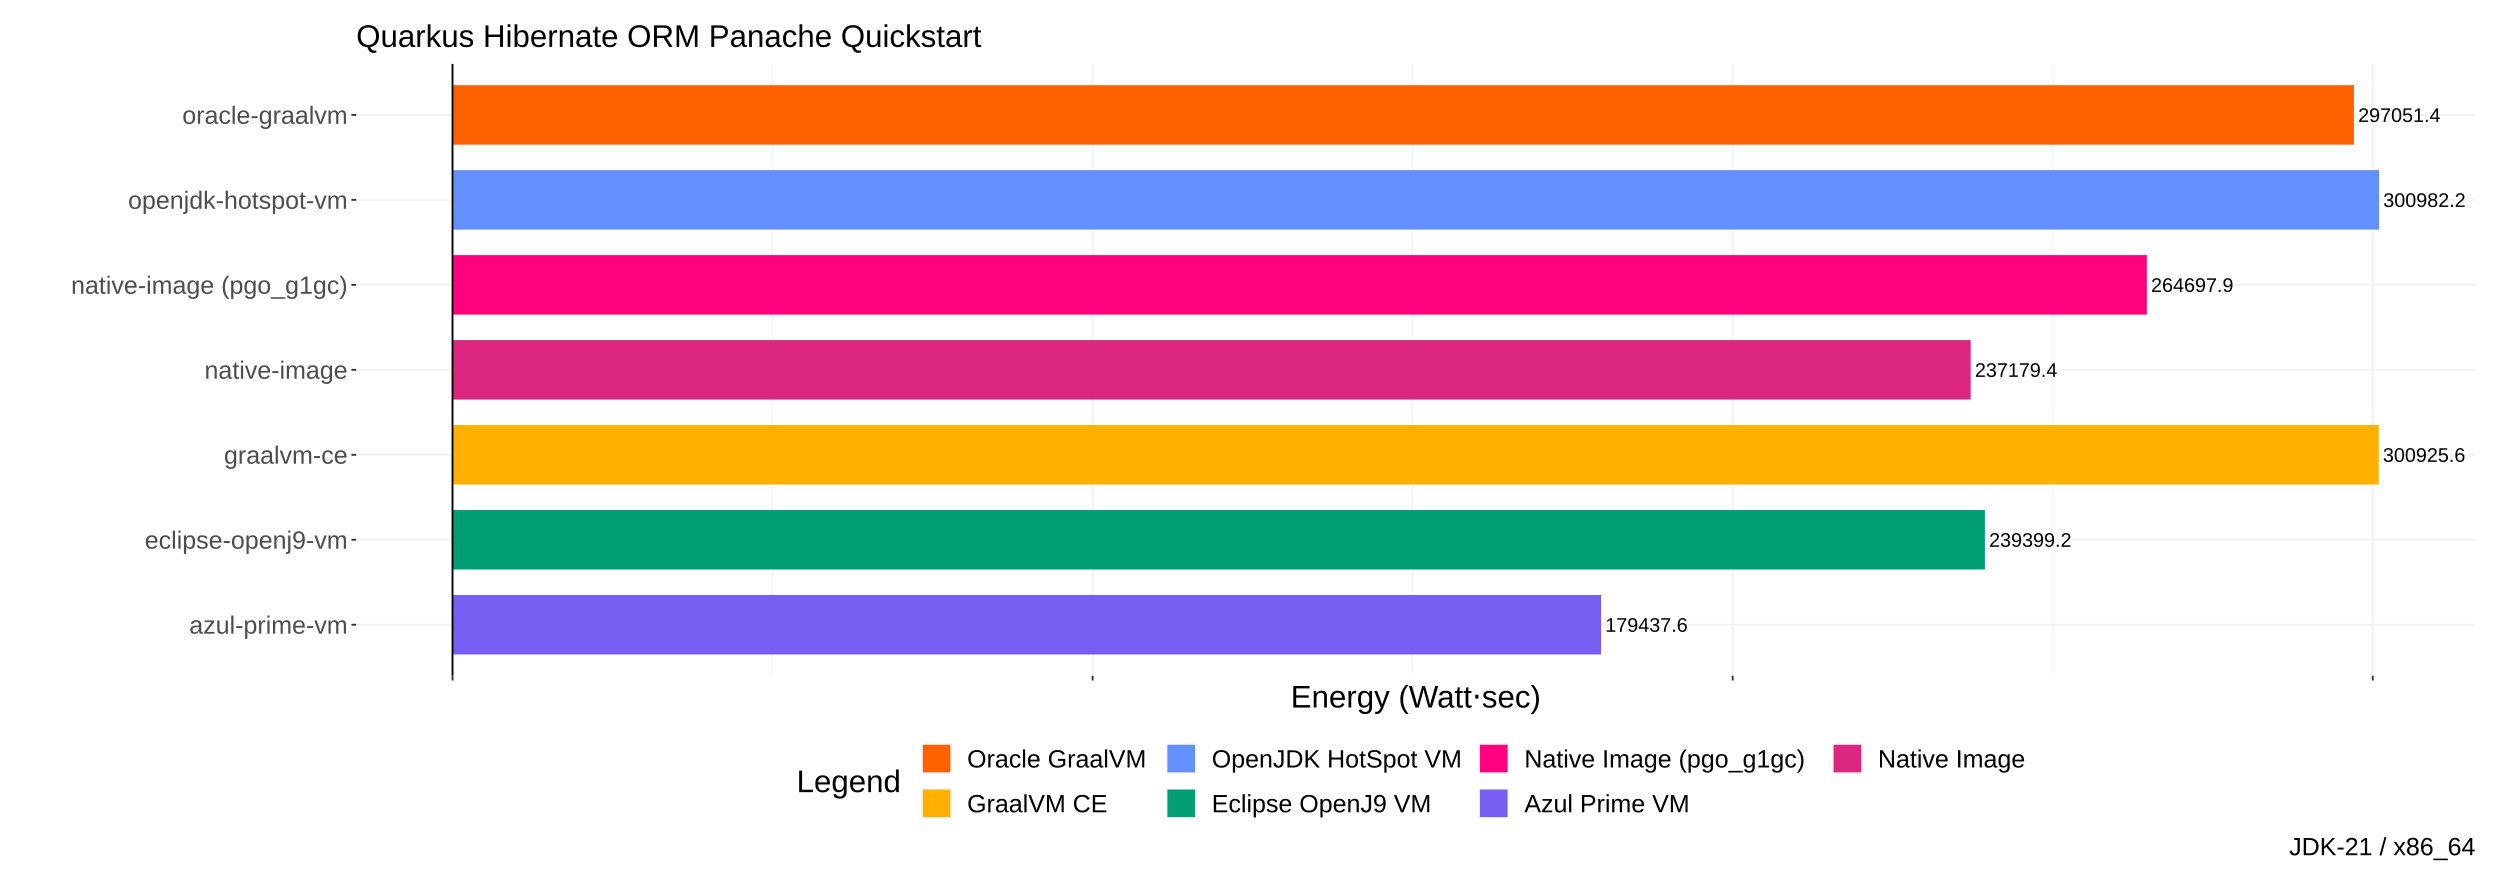
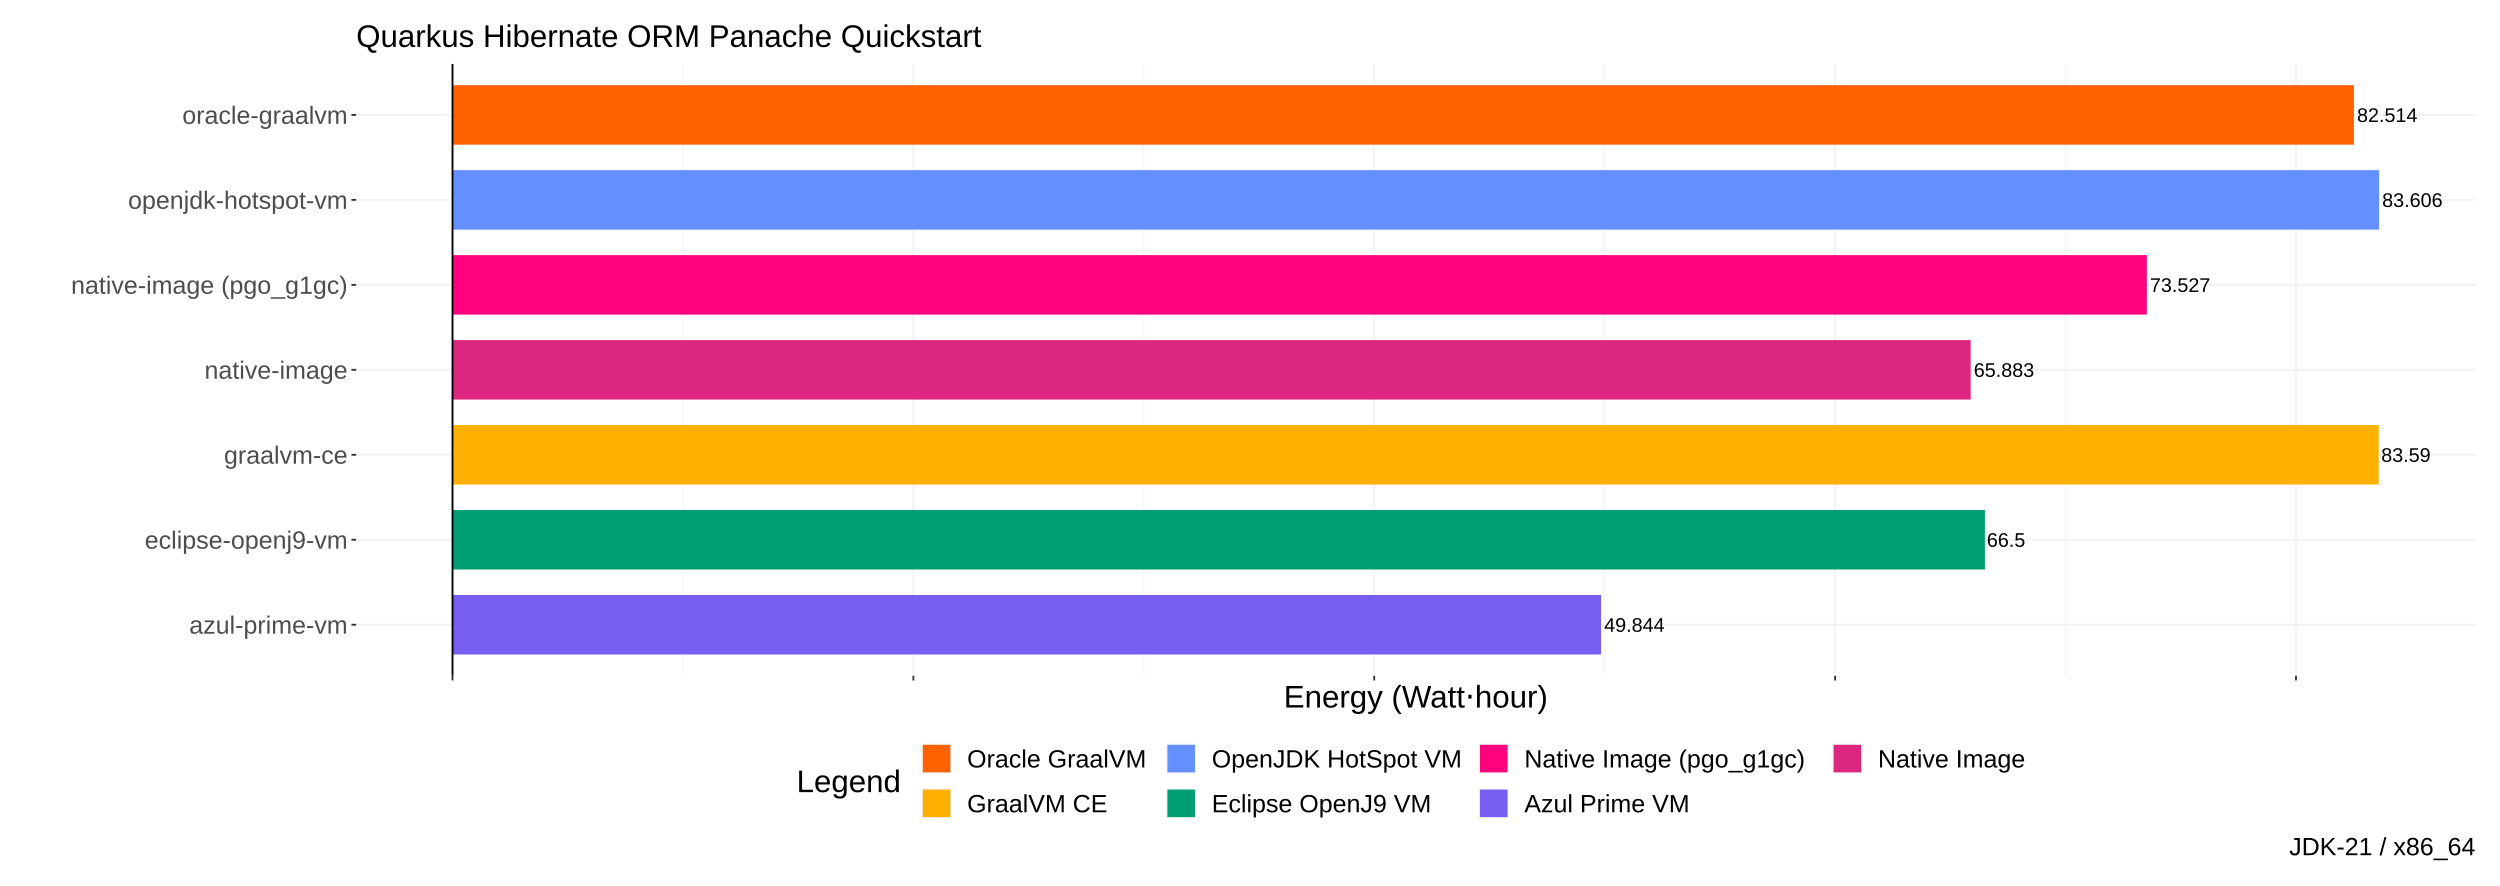
<svg xmlns="http://www.w3.org/2000/svg" class="svglite" width="1440.00pt" height="510.24pt" viewBox="0 0 1440.00 510.24">
  <defs>
    <style type="text/css">
    .svglite line, .svglite polyline, .svglite polygon, .svglite path, .svglite rect, .svglite circle {
      fill: none;
      stroke: #000000;
      stroke-linecap: round;
      stroke-linejoin: round;
      stroke-miterlimit: 10.00;
    }
    .svglite text {
      white-space: pre;
    }
  </style>
  </defs>
  <rect width="100%" height="100%" style="stroke: none; fill: #FFFFFF;" />
  <defs>
    <clipPath id="cpMC4wMHwxNDQwLjAwfDAuMDB8NTEwLjI0">
      <rect x="0.00" y="0.00" width="1440.00" height="510.24" />
    </clipPath>
  </defs>
  <g clip-path="url(#cpMC4wMHwxNDQwLjAwfDAuMDB8NTEwLjI0)">
    <rect x="0.00" y="0.00" width="1440.00" height="510.24" style="stroke-width: 1.07; stroke: #FFFFFF; fill: #FFFFFF;" />
    <rect x="205.16" y="36.82" width="1220.66" height="352.39" style="stroke-width: 1.07; stroke: none;" />
-     <polyline points="444.99,389.21 444.99,36.82 " style="stroke-width: 0.53; stroke: #F2F2F2; stroke-linecap: butt;" />
-     <polyline points="813.68,389.21 813.68,36.82 " style="stroke-width: 0.53; stroke: #F2F2F2; stroke-linecap: butt;" />
-     <polyline points="1182.38,389.21 1182.38,36.82 " style="stroke-width: 0.53; stroke: #F2F2F2; stroke-linecap: butt;" />
+     <polyline points="393.38,389.21 393.38,36.82 " style="stroke-width: 0.53; stroke: #F2F2F2; stroke-linecap: butt;" />
+     <polyline points="658.84,389.21 658.84,36.82 " style="stroke-width: 0.53; stroke: #F2F2F2; stroke-linecap: butt;" />
+     <polyline points="924.29,389.21 924.29,36.82 " style="stroke-width: 0.53; stroke: #F2F2F2; stroke-linecap: butt;" />
+     <polyline points="1189.75,389.21 1189.75,36.82 " style="stroke-width: 0.53; stroke: #F2F2F2; stroke-linecap: butt;" />
    <polyline points="205.16,359.85 1425.83,359.85 " style="stroke-width: 1.07; stroke: #F2F2F2; stroke-linecap: butt;" />
    <polyline points="205.16,310.90 1425.83,310.90 " style="stroke-width: 1.07; stroke: #F2F2F2; stroke-linecap: butt;" />
    <polyline points="205.16,261.96 1425.83,261.96 " style="stroke-width: 1.07; stroke: #F2F2F2; stroke-linecap: butt;" />
    <polyline points="205.16,213.02 1425.83,213.02 " style="stroke-width: 1.07; stroke: #F2F2F2; stroke-linecap: butt;" />
    <polyline points="205.16,164.08 1425.83,164.08 " style="stroke-width: 1.07; stroke: #F2F2F2; stroke-linecap: butt;" />
    <polyline points="205.16,115.13 1425.83,115.13 " style="stroke-width: 1.07; stroke: #F2F2F2; stroke-linecap: butt;" />
    <polyline points="205.16,66.19 1425.83,66.19 " style="stroke-width: 1.07; stroke: #F2F2F2; stroke-linecap: butt;" />
    <polyline points="260.65,389.21 260.65,36.82 " style="stroke-width: 1.07; stroke: #F2F2F2; stroke-linecap: butt;" />
-     <polyline points="629.34,389.21 629.34,36.82 " style="stroke-width: 1.07; stroke: #F2F2F2; stroke-linecap: butt;" />
-     <polyline points="998.03,389.21 998.03,36.82 " style="stroke-width: 1.07; stroke: #F2F2F2; stroke-linecap: butt;" />
-     <polyline points="1366.72,389.21 1366.72,36.82 " style="stroke-width: 1.07; stroke: #F2F2F2; stroke-linecap: butt;" />
+     <polyline points="526.11,389.21 526.11,36.82 " style="stroke-width: 1.07; stroke: #F2F2F2; stroke-linecap: butt;" />
+     <polyline points="791.56,389.21 791.56,36.82 " style="stroke-width: 1.07; stroke: #F2F2F2; stroke-linecap: butt;" />
+     <polyline points="1057.02,389.21 1057.02,36.82 " style="stroke-width: 1.07; stroke: #F2F2F2; stroke-linecap: butt;" />
+     <polyline points="1322.48,389.21 1322.48,36.82 " style="stroke-width: 1.07; stroke: #F2F2F2; stroke-linecap: butt;" />
    <rect x="260.65" y="342.72" width="661.57" height="34.26" style="stroke-width: 1.07; stroke: none; stroke-linecap: butt; stroke-linejoin: miter; fill: #785EF0;" />
-     <rect x="260.65" y="293.77" width="882.64" height="34.26" style="stroke-width: 1.07; stroke: none; stroke-linecap: butt; stroke-linejoin: miter; fill: #009E73;" />
+     <rect x="260.65" y="293.77" width="882.65" height="34.26" style="stroke-width: 1.07; stroke: none; stroke-linecap: butt; stroke-linejoin: miter; fill: #009E73;" />
    <rect x="260.65" y="146.95" width="975.92" height="34.26" style="stroke-width: 1.07; stroke: none; stroke-linecap: butt; stroke-linejoin: miter; fill: #FF007F;" />
-     <rect x="260.65" y="244.83" width="1109.49" height="34.26" style="stroke-width: 1.07; stroke: none; stroke-linecap: butt; stroke-linejoin: miter; fill: #FFB000;" />
+     <rect x="260.65" y="244.83" width="1109.48" height="34.26" style="stroke-width: 1.07; stroke: none; stroke-linecap: butt; stroke-linejoin: miter; fill: #FFB000;" />
    <rect x="260.65" y="195.89" width="874.46" height="34.26" style="stroke-width: 1.07; stroke: none; stroke-linecap: butt; stroke-linejoin: miter; fill: #DC267F;" />
    <rect x="260.65" y="98.00" width="1109.69" height="34.26" style="stroke-width: 1.07; stroke: none; stroke-linecap: butt; stroke-linejoin: miter; fill: #648FFF;" />
    <rect x="260.65" y="49.06" width="1095.20" height="34.26" style="stroke-width: 1.07; stroke: none; stroke-linecap: butt; stroke-linejoin: miter; fill: #FE6100;" />
-     <text x="924.65" y="363.91" style="font-size: 11.38px; font-family: &quot;Liberation Sans&quot;;" textLength="48.61px" lengthAdjust="spacingAndGlyphs">179437.6</text>
-     <text x="1145.72" y="314.97" style="font-size: 11.38px; font-family: &quot;Liberation Sans&quot;;" textLength="48.61px" lengthAdjust="spacingAndGlyphs">239399.2</text>
-     <text x="1239.00" y="168.14" style="font-size: 11.38px; font-family: &quot;Liberation Sans&quot;;" textLength="48.61px" lengthAdjust="spacingAndGlyphs">264697.9</text>
-     <text x="1372.56" y="266.03" style="font-size: 11.38px; font-family: &quot;Liberation Sans&quot;;" textLength="48.61px" lengthAdjust="spacingAndGlyphs">300925.6</text>
-     <text x="1137.54" y="217.08" style="font-size: 11.38px; font-family: &quot;Liberation Sans&quot;;" textLength="48.61px" lengthAdjust="spacingAndGlyphs">237179.4</text>
-     <text x="1372.77" y="119.20" style="font-size: 11.38px; font-family: &quot;Liberation Sans&quot;;" textLength="48.61px" lengthAdjust="spacingAndGlyphs">300982.2</text>
-     <text x="1358.28" y="70.25" style="font-size: 11.38px; font-family: &quot;Liberation Sans&quot;;" textLength="48.61px" lengthAdjust="spacingAndGlyphs">297051.4</text>
+     <text x="924.00" y="363.91" style="font-size: 11.38px; font-family: &quot;Liberation Sans&quot;;" textLength="35.59px" lengthAdjust="spacingAndGlyphs">49.844</text>
+     <text x="1144.42" y="314.97" style="font-size: 11.38px; font-family: &quot;Liberation Sans&quot;;" textLength="22.57px" lengthAdjust="spacingAndGlyphs">66.5</text>
+     <text x="1238.34" y="168.14" style="font-size: 11.38px; font-family: &quot;Liberation Sans&quot;;" textLength="35.59px" lengthAdjust="spacingAndGlyphs">73.527</text>
+     <text x="1371.58" y="266.03" style="font-size: 11.38px; font-family: &quot;Liberation Sans&quot;;" textLength="29.08px" lengthAdjust="spacingAndGlyphs">83.59</text>
+     <text x="1136.89" y="217.08" style="font-size: 11.38px; font-family: &quot;Liberation Sans&quot;;" textLength="35.59px" lengthAdjust="spacingAndGlyphs">65.883</text>
+     <text x="1372.12" y="119.20" style="font-size: 11.38px; font-family: &quot;Liberation Sans&quot;;" textLength="35.59px" lengthAdjust="spacingAndGlyphs">83.606</text>
+     <text x="1357.63" y="70.25" style="font-size: 11.38px; font-family: &quot;Liberation Sans&quot;;" textLength="35.59px" lengthAdjust="spacingAndGlyphs">82.514</text>
    <line x1="260.65" y1="389.21" x2="260.65" y2="36.82" style="stroke-width: 1.07; stroke-linecap: butt;" />
    <text x="200.23" y="364.99" text-anchor="end" style="font-size: 14.40px;fill: #4D4D4D; font-family: &quot;Liberation Sans&quot;;" textLength="97.55px" lengthAdjust="spacingAndGlyphs">azul-prime-vm</text>
    <text x="200.23" y="316.05" text-anchor="end" style="font-size: 14.40px;fill: #4D4D4D; font-family: &quot;Liberation Sans&quot;;" textLength="122.85px" lengthAdjust="spacingAndGlyphs">eclipse-openj9-vm</text>
    <text x="200.23" y="267.10" text-anchor="end" style="font-size: 14.40px;fill: #4D4D4D; font-family: &quot;Liberation Sans&quot;;" textLength="75.07px" lengthAdjust="spacingAndGlyphs">graalvm-ce</text>
    <text x="200.23" y="218.16" text-anchor="end" style="font-size: 14.40px;fill: #4D4D4D; font-family: &quot;Liberation Sans&quot;;" textLength="88.14px" lengthAdjust="spacingAndGlyphs">native-image</text>
    <text x="200.23" y="169.22" text-anchor="end" style="font-size: 14.40px;fill: #4D4D4D; font-family: &quot;Liberation Sans&quot;;" textLength="166.15px" lengthAdjust="spacingAndGlyphs">native-image (pgo_g1gc)</text>
    <text x="200.23" y="120.27" text-anchor="end" style="font-size: 14.40px;fill: #4D4D4D; font-family: &quot;Liberation Sans&quot;;" textLength="137.28px" lengthAdjust="spacingAndGlyphs">openjdk-hotspot-vm</text>
    <text x="200.23" y="71.33" text-anchor="end" style="font-size: 14.40px;fill: #4D4D4D; font-family: &quot;Liberation Sans&quot;;" textLength="101.50px" lengthAdjust="spacingAndGlyphs">oracle-graalvm</text>
    <polyline points="202.42,359.85 205.16,359.85 " style="stroke-width: 1.07; stroke: #333333; stroke-linecap: butt;" />
    <polyline points="202.42,310.90 205.16,310.90 " style="stroke-width: 1.07; stroke: #333333; stroke-linecap: butt;" />
    <polyline points="202.42,261.96 205.16,261.96 " style="stroke-width: 1.07; stroke: #333333; stroke-linecap: butt;" />
    <polyline points="202.42,213.02 205.16,213.02 " style="stroke-width: 1.07; stroke: #333333; stroke-linecap: butt;" />
    <polyline points="202.42,164.08 205.16,164.08 " style="stroke-width: 1.07; stroke: #333333; stroke-linecap: butt;" />
    <polyline points="202.42,115.13 205.16,115.13 " style="stroke-width: 1.07; stroke: #333333; stroke-linecap: butt;" />
    <polyline points="202.42,66.19 205.16,66.19 " style="stroke-width: 1.07; stroke: #333333; stroke-linecap: butt;" />
    <polyline points="260.65,391.95 260.65,389.21 " style="stroke-width: 1.07; stroke: #333333; stroke-linecap: butt;" />
-     <polyline points="629.34,391.95 629.34,389.21 " style="stroke-width: 1.07; stroke: #333333; stroke-linecap: butt;" />
-     <polyline points="998.03,391.95 998.03,389.21 " style="stroke-width: 1.07; stroke: #333333; stroke-linecap: butt;" />
-     <polyline points="1366.72,391.95 1366.72,389.21 " style="stroke-width: 1.07; stroke: #333333; stroke-linecap: butt;" />
-     <text x="815.50" y="407.54" text-anchor="middle" style="font-size: 18.00px; font-family: &quot;Liberation Sans&quot;;" textLength="152.52px" lengthAdjust="spacingAndGlyphs">Energy (Watt⋅sec)</text>
+     <polyline points="526.11,391.95 526.11,389.21 " style="stroke-width: 1.07; stroke: #333333; stroke-linecap: butt;" />
+     <polyline points="791.56,391.95 791.56,389.21 " style="stroke-width: 1.07; stroke: #333333; stroke-linecap: butt;" />
+     <polyline points="1057.02,391.95 1057.02,389.21 " style="stroke-width: 1.07; stroke: #333333; stroke-linecap: butt;" />
+     <polyline points="1322.48,391.95 1322.48,389.21 " style="stroke-width: 1.07; stroke: #333333; stroke-linecap: butt;" />
+     <text x="815.50" y="407.54" text-anchor="middle" style="font-size: 18.00px; font-family: &quot;Liberation Sans&quot;;" textLength="165.68px" lengthAdjust="spacingAndGlyphs">Energy (Watt⋅hour)</text>
    <rect x="453.37" y="422.82" width="724.26" height="54.02" style="stroke-width: 1.07; stroke: none; fill: #FFFFFF;" />
    <text x="458.84" y="456.26" style="font-size: 18.00px; font-family: &quot;Liberation Sans&quot;;" textLength="63.01px" lengthAdjust="spacingAndGlyphs">Legend</text>
    <rect x="530.82" y="428.30" width="17.28" height="17.28" style="stroke-width: 1.07; stroke: none; fill: #F2F2F2;" />
    <rect x="531.53" y="429.01" width="15.86" height="15.86" style="stroke-width: 1.07; stroke: none; stroke-linecap: butt; stroke-linejoin: miter; fill: #FE6100;" />
    <rect x="671.72" y="428.30" width="17.28" height="17.28" style="stroke-width: 1.07; stroke: none; fill: #F2F2F2;" />
    <rect x="672.43" y="429.01" width="15.86" height="15.86" style="stroke-width: 1.07; stroke: none; stroke-linecap: butt; stroke-linejoin: miter; fill: #648FFF;" />
    <rect x="851.76" y="428.30" width="17.28" height="17.28" style="stroke-width: 1.07; stroke: none; fill: #F2F2F2;" />
    <rect x="852.47" y="429.01" width="15.86" height="15.86" style="stroke-width: 1.07; stroke: none; stroke-linecap: butt; stroke-linejoin: miter; fill: #FF007F;" />
    <rect x="1055.44" y="428.30" width="17.28" height="17.28" style="stroke-width: 1.07; stroke: none; fill: #F2F2F2;" />
    <rect x="1056.15" y="429.01" width="15.86" height="15.86" style="stroke-width: 1.07; stroke: none; stroke-linecap: butt; stroke-linejoin: miter; fill: #DC267F;" />
    <rect x="530.82" y="454.09" width="17.28" height="17.28" style="stroke-width: 1.07; stroke: none; fill: #F2F2F2;" />
    <rect x="531.53" y="454.80" width="15.86" height="15.86" style="stroke-width: 1.07; stroke: none; stroke-linecap: butt; stroke-linejoin: miter; fill: #FFB000;" />
    <rect x="671.72" y="454.09" width="17.28" height="17.28" style="stroke-width: 1.07; stroke: none; fill: #F2F2F2;" />
    <rect x="672.43" y="454.80" width="15.86" height="15.86" style="stroke-width: 1.07; stroke: none; stroke-linecap: butt; stroke-linejoin: miter; fill: #009E73;" />
    <rect x="851.76" y="454.09" width="17.28" height="17.28" style="stroke-width: 1.07; stroke: none; fill: #F2F2F2;" />
    <rect x="852.47" y="454.80" width="15.86" height="15.86" style="stroke-width: 1.07; stroke: none; stroke-linecap: butt; stroke-linejoin: miter; fill: #785EF0;" />
    <text x="557.06" y="442.08" style="font-size: 14.40px; font-family: &quot;Liberation Sans&quot;;" textLength="105.69px" lengthAdjust="spacingAndGlyphs">Oracle GraalVM</text>
    <text x="697.97" y="442.08" style="font-size: 14.40px; font-family: &quot;Liberation Sans&quot;;" textLength="144.83px" lengthAdjust="spacingAndGlyphs">OpenJDK HotSpot VM</text>
    <text x="878.01" y="442.08" style="font-size: 14.40px; font-family: &quot;Liberation Sans&quot;;" textLength="168.47px" lengthAdjust="spacingAndGlyphs">Native Image (pgo_g1gc)</text>
    <text x="1081.69" y="442.08" style="font-size: 14.40px; font-family: &quot;Liberation Sans&quot;;" textLength="90.46px" lengthAdjust="spacingAndGlyphs">Native Image</text>
    <text x="557.06" y="467.87" style="font-size: 14.40px; font-family: &quot;Liberation Sans&quot;;" textLength="78.80px" lengthAdjust="spacingAndGlyphs">GraalVM CE</text>
    <text x="697.97" y="467.87" style="font-size: 14.40px; font-family: &quot;Liberation Sans&quot;;" textLength="124.62px" lengthAdjust="spacingAndGlyphs">Eclipse OpenJ9 VM</text>
    <text x="878.01" y="467.87" style="font-size: 14.40px; font-family: &quot;Liberation Sans&quot;;" textLength="97.67px" lengthAdjust="spacingAndGlyphs">Azul Prime VM</text>
    <text x="205.16" y="27.03" style="font-size: 18.00px; font-family: &quot;Liberation Sans&quot;;" textLength="376.31px" lengthAdjust="spacingAndGlyphs">Quarkus Hibernate ORM Panache Quickstart</text>
    <text x="1425.83" y="492.61" text-anchor="end" style="font-size: 14.40px; font-family: &quot;Liberation Sans&quot;;" textLength="104.20px" lengthAdjust="spacingAndGlyphs">JDK-21 / x86_64</text>
  </g>
</svg>
